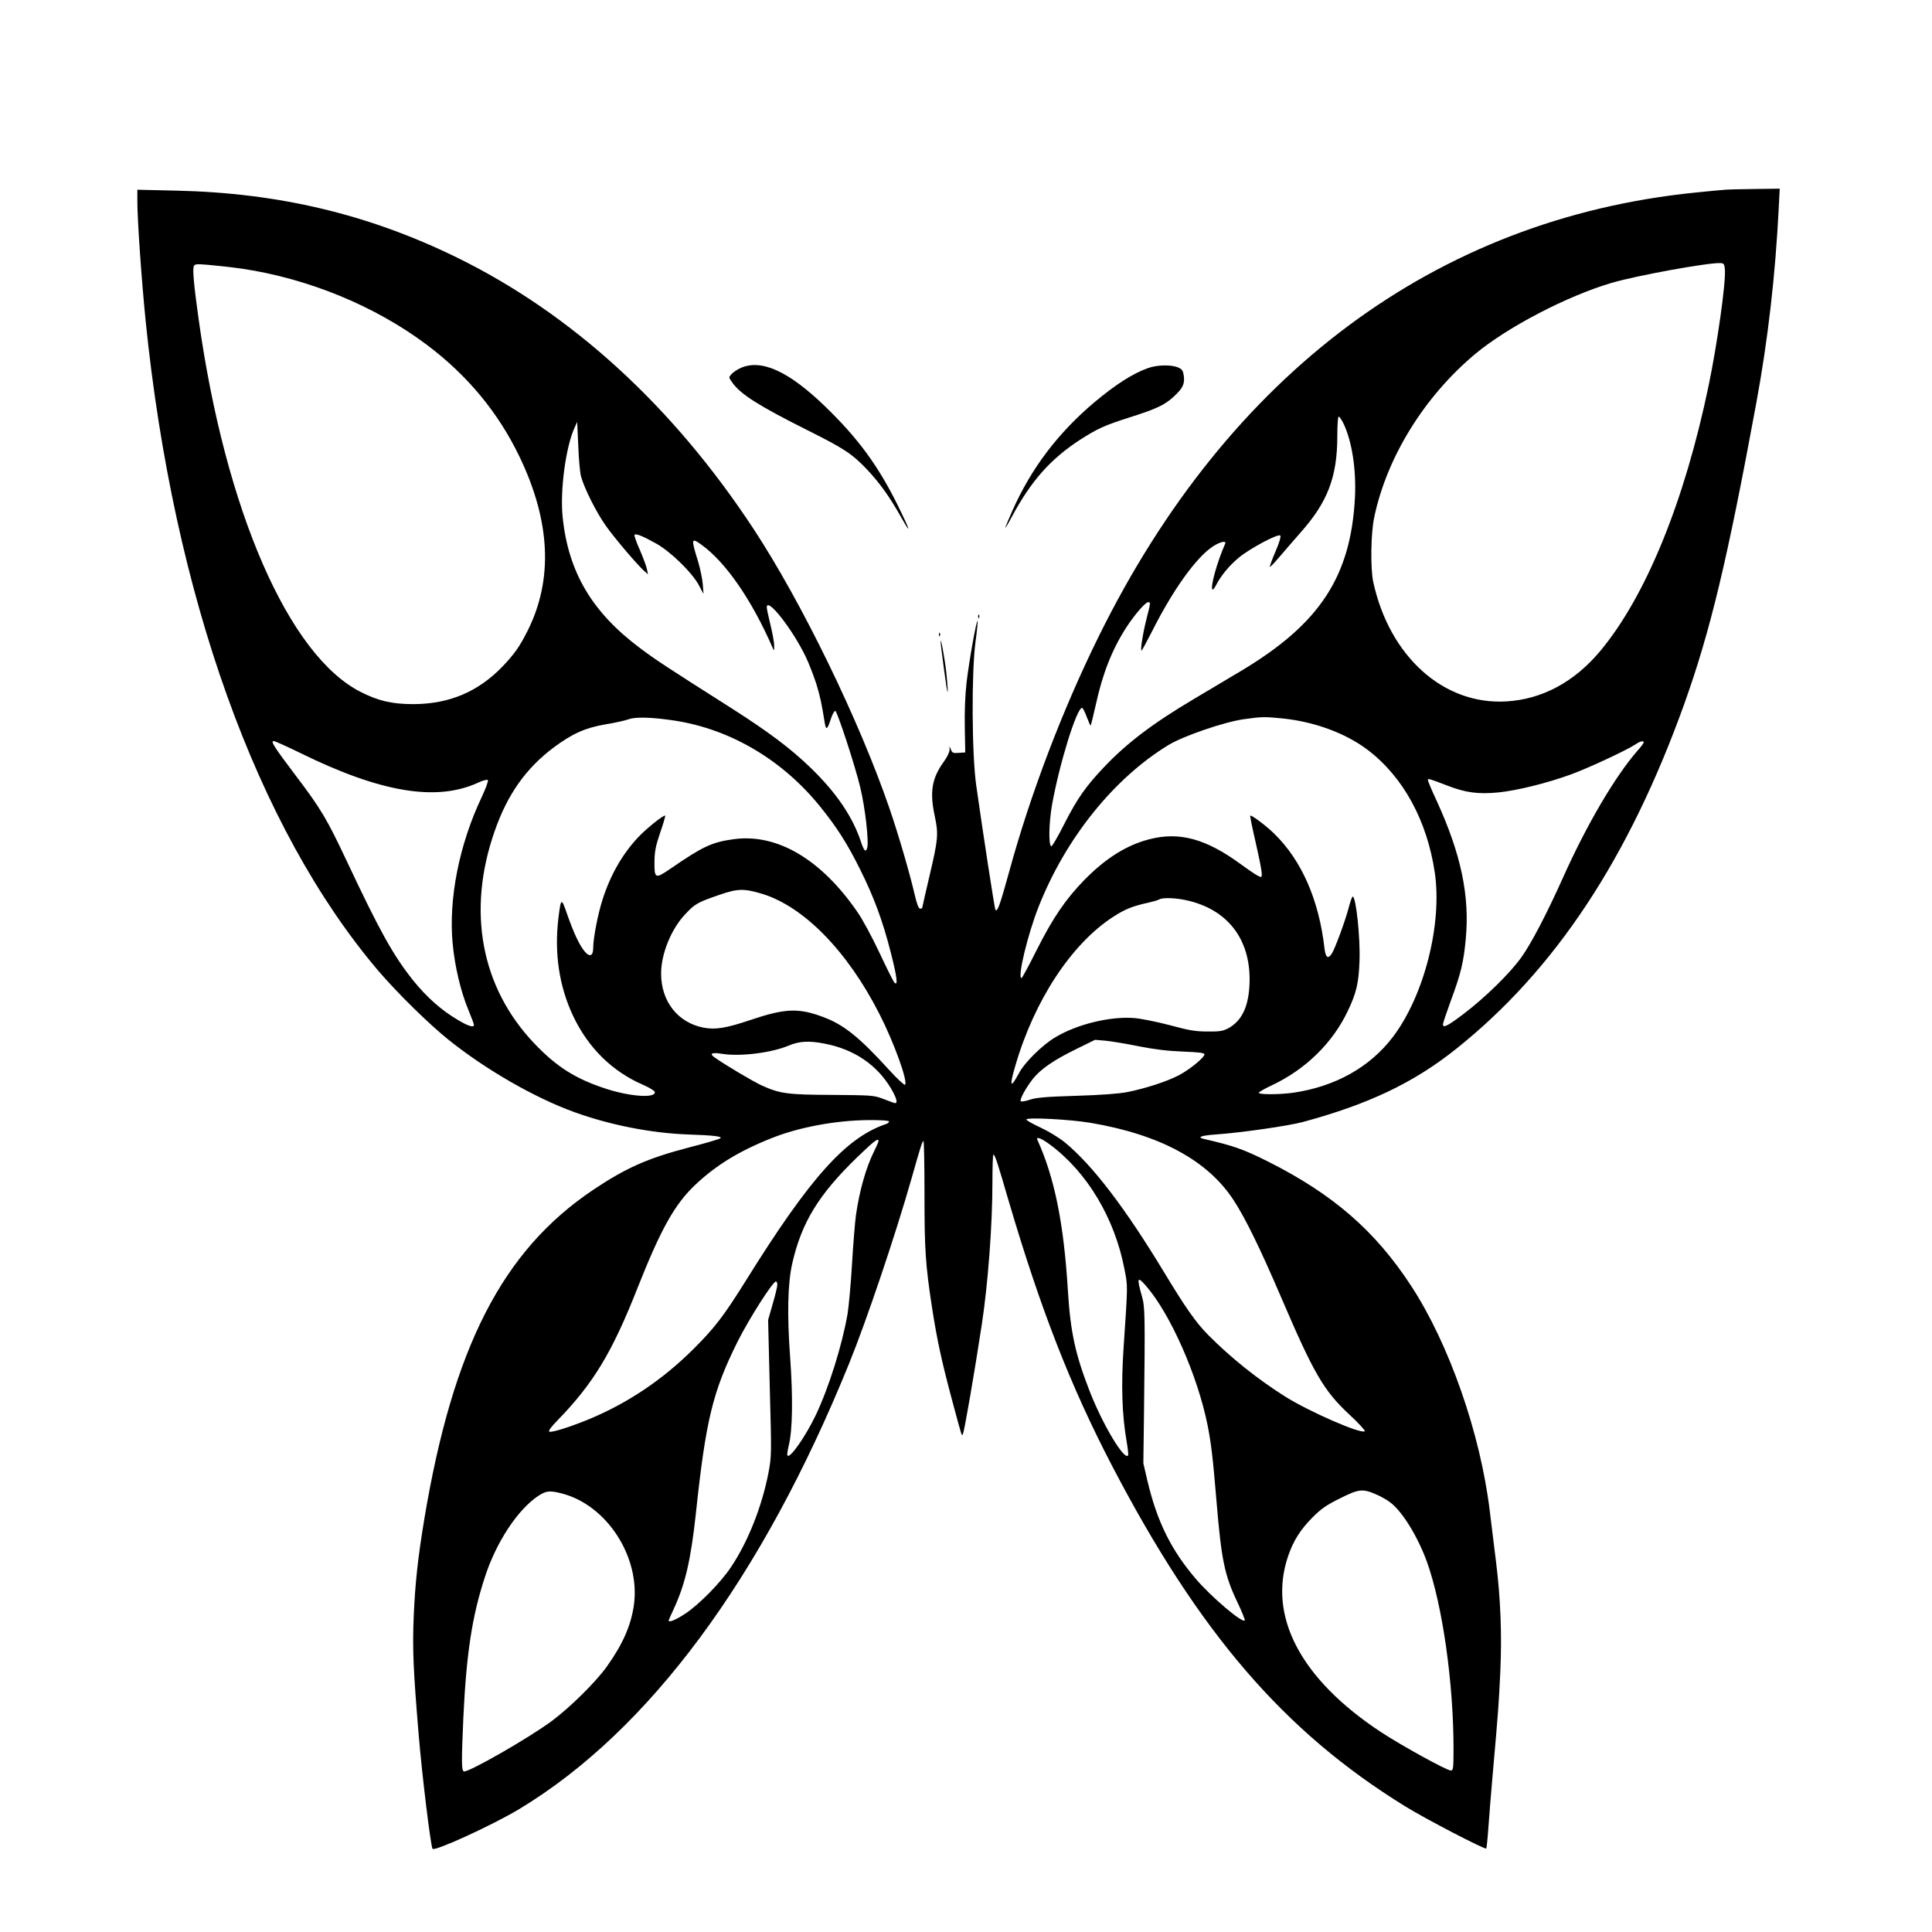
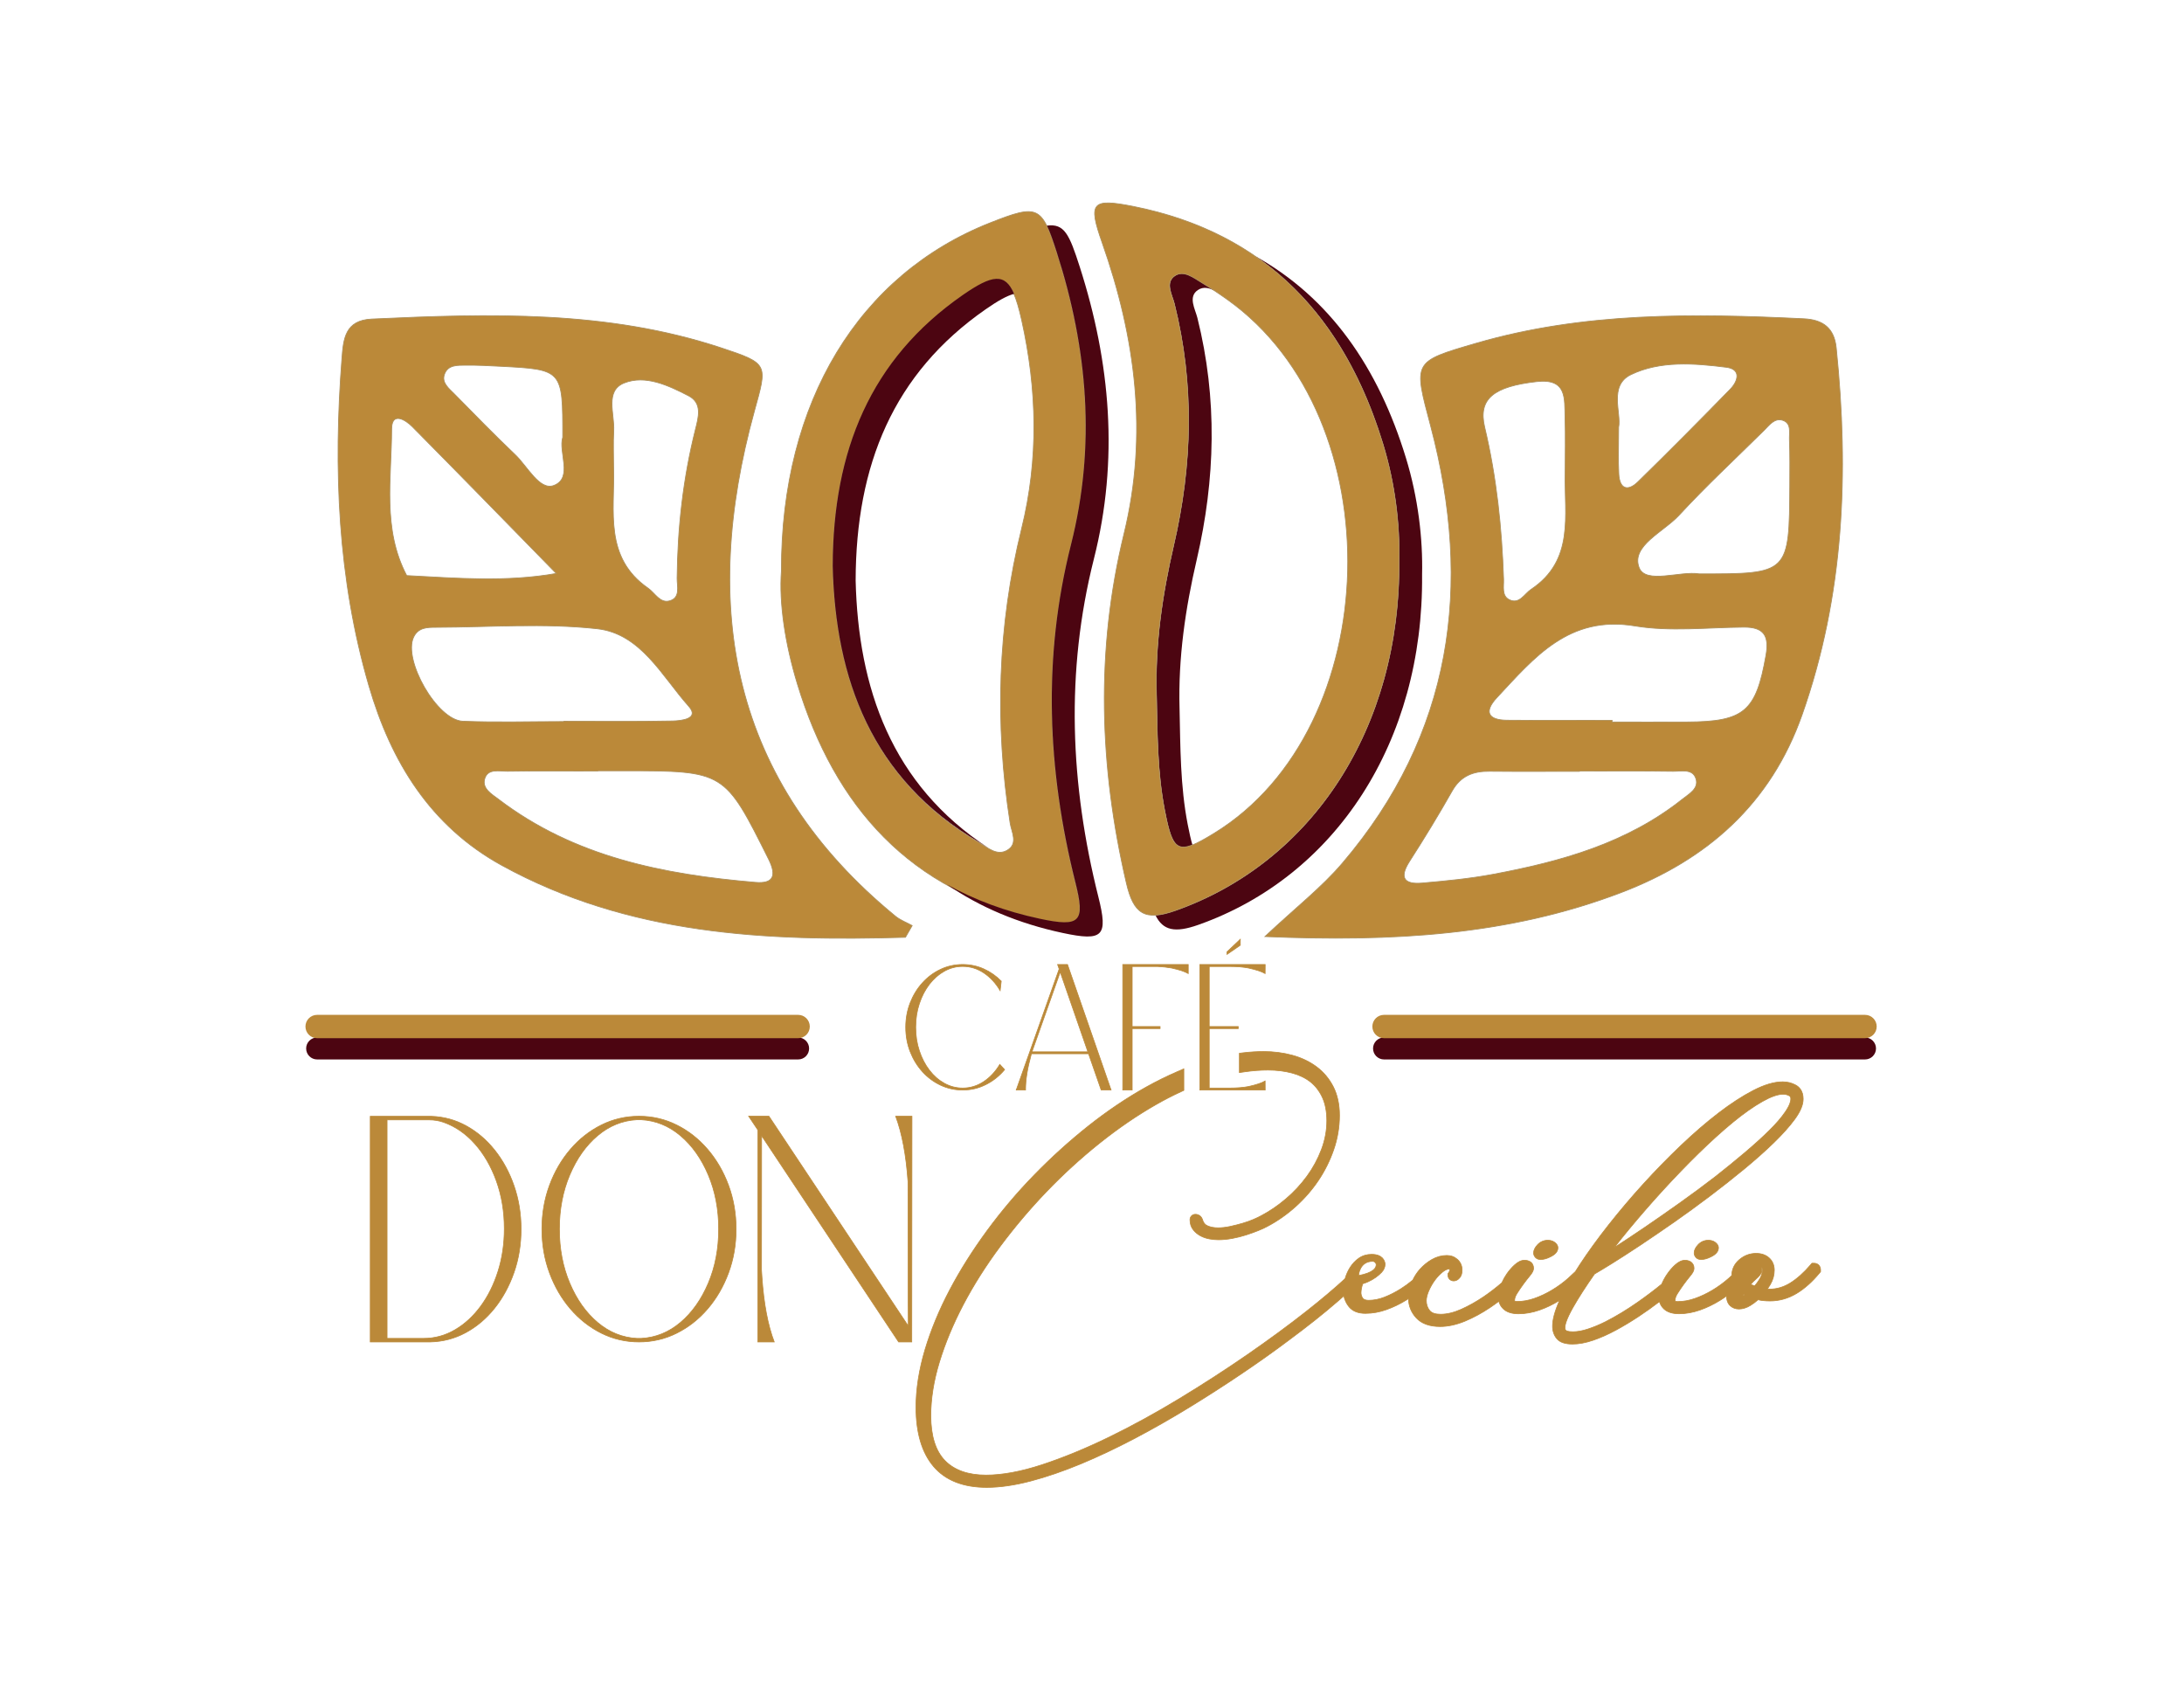
- <svg xmlns="http://www.w3.org/2000/svg" version="1.0" width="1280pt" height="1280pt" viewBox="0 0 1280 1280" preserveAspectRatio="xMidYMid meet">
-   <g transform="translate(0,1280) scale(0.1,-0.1)" fill="#000000" stroke="none">
-     <path d="M11430 11543 c-25 -2 -115 -10 -200 -19 -1715 -174 -3091 -1198 -3950 -2939 -241 -488 -454 -1047 -595 -1564 -60 -217 -76 -263 -90 -250 -5 5 -83 512 -127 824 -30 209 -32 751 -5 953 10 74 16 136 14 138 -8 8 -56 -263 -73 -406 -10 -87 -14 -193 -12 -300 l3 -165 -43 -3 c-36 -3 -44 0 -51 20 l-10 23 0 -25 c-1 -14 -17 -48 -37 -75 -81 -112 -96 -201 -60 -367 24 -114 21 -150 -34 -383 -27 -117 -50 -215 -50 -219 0 -3 -6 -6 -14 -6 -10 0 -21 29 -36 93 -34 146 -107 396 -167 571 -199 580 -580 1364 -900 1851 -535 814 -1204 1426 -1968 1800 -583 285 -1178 427 -1857 442 l-258 6 0 -79 c0 -122 28 -522 55 -791 185 -1820 738 -3362 1545 -4309 126 -146 326 -343 457 -449 248 -200 575 -388 838 -483 234 -85 508 -139 750 -148 177 -6 230 -13 218 -25 -6 -6 -102 -34 -215 -63 -267 -70 -410 -133 -628 -279 -601 -403 -929 -1043 -1119 -2182 -43 -261 -60 -419 -70 -642 -9 -222 -3 -355 33 -788 22 -265 80 -742 92 -754 17 -17 397 157 575 264 858 518 1607 1529 2184 2950 116 285 308 854 415 1230 60 212 71 245 78 245 4 0 7 -159 7 -352 0 -371 6 -464 51 -758 33 -211 62 -345 130 -600 72 -267 65 -246 74 -229 9 17 76 403 125 726 41 270 70 658 70 936 0 103 3 187 6 187 11 0 25 -43 103 -311 210 -712 408 -1221 683 -1749 578 -1109 1141 -1763 1942 -2257 137 -85 529 -288 538 -280 2 3 9 65 14 139 5 73 18 234 29 358 37 419 40 461 50 677 11 244 2 482 -29 730 -11 87 -29 237 -41 333 -62 513 -269 1106 -521 1491 -239 366 -519 608 -951 825 -160 80 -228 104 -421 148 -50 12 -19 23 80 30 168 12 474 56 573 82 434 117 734 259 1015 483 657 523 1146 1263 1514 2288 173 484 285 952 476 1988 78 422 127 847 150 1303 l6 122 -158 -2 c-87 -1 -178 -3 -203 -5z m-2 -532 c6 -86 -50 -487 -108 -766 -159 -766 -415 -1394 -717 -1757 -172 -206 -385 -321 -623 -335 -416 -25 -775 298 -882 792 -19 89 -16 322 6 425 83 400 332 803 671 1086 214 178 610 384 903 470 171 50 647 136 722 131 22 -2 25 -7 28 -46z m-9826 9 c441 -65 885 -248 1228 -506 267 -201 470 -446 610 -736 208 -430 226 -818 55 -1158 -51 -102 -87 -153 -164 -234 -162 -169 -354 -250 -591 -251 -143 0 -232 21 -349 80 -479 241 -898 1204 -1075 2470 -31 221 -41 328 -32 351 6 15 17 16 99 9 50 -4 149 -15 219 -25z m7298 -1024 c57 -118 86 -305 77 -490 -27 -526 -233 -840 -758 -1153 -74 -44 -210 -125 -304 -181 -277 -164 -450 -295 -603 -457 -120 -127 -175 -206 -260 -372 -42 -84 -81 -151 -87 -150 -19 7 -16 155 5 275 48 269 163 642 199 642 5 0 19 -27 31 -60 13 -34 24 -59 26 -57 2 2 17 64 34 138 44 204 108 366 200 509 55 85 128 170 146 170 18 0 18 1 -10 -110 -25 -98 -42 -210 -33 -210 3 0 34 58 70 128 140 278 294 492 406 564 47 29 87 38 78 16 -54 -123 -100 -289 -84 -304 3 -3 13 9 23 28 32 63 88 131 152 184 74 61 260 160 274 146 6 -6 -6 -47 -32 -107 -23 -53 -39 -99 -37 -101 2 -2 32 28 65 68 34 40 96 111 137 158 181 203 245 370 245 641 0 71 4 129 9 129 5 0 19 -20 31 -44z m-5051 -351 c20 -76 102 -241 166 -330 59 -83 202 -251 250 -295 l28 -25 -7 34 c-3 18 -25 76 -47 128 -23 51 -39 97 -35 100 10 10 57 -10 145 -59 95 -54 234 -189 280 -273 l32 -60 -5 65 c-3 36 -17 103 -31 150 -48 154 -46 161 25 109 159 -115 332 -366 468 -679 10 -24 11 -24 11 10 1 19 -10 81 -24 138 -14 57 -25 110 -25 118 0 73 172 -146 260 -331 21 -44 51 -123 68 -175 26 -85 35 -127 57 -264 8 -46 17 -39 40 32 9 28 22 52 29 52 12 0 131 -362 165 -505 33 -135 59 -364 46 -404 -9 -30 -21 -19 -41 42 -54 164 -162 324 -330 487 -136 132 -283 242 -539 405 -422 268 -489 312 -593 390 -319 238 -476 503 -514 866 -19 176 20 469 79 596 l17 38 7 -155 c3 -85 11 -177 18 -205z m626 -1620 c367 -58 709 -260 958 -568 111 -137 180 -245 266 -418 91 -183 148 -336 202 -547 42 -164 50 -228 25 -202 -8 8 -52 97 -99 197 -47 100 -112 222 -146 270 -241 351 -534 523 -821 483 -144 -20 -202 -47 -416 -194 -104 -71 -109 -69 -108 47 1 67 8 102 38 191 21 59 35 110 33 112 -8 8 -122 -83 -178 -142 -106 -113 -185 -251 -237 -414 -32 -100 -62 -257 -62 -322 0 -52 -24 -61 -56 -22 -35 42 -71 118 -114 240 -41 119 -43 119 -60 -16 -29 -236 5 -458 99 -655 100 -209 258 -364 461 -452 41 -18 76 -39 78 -47 9 -43 -158 -32 -318 19 -205 66 -332 146 -481 303 -352 370 -447 876 -262 1405 85 244 207 417 393 556 123 91 208 129 341 152 64 10 134 26 155 34 45 17 160 13 309 -10z m4024 15 c211 -22 417 -98 562 -208 236 -179 394 -469 445 -814 50 -341 -71 -815 -277 -1087 -153 -202 -384 -331 -664 -371 -89 -12 -225 -13 -225 0 0 5 38 27 85 49 224 105 403 280 504 492 57 119 73 185 78 332 6 153 -23 427 -45 427 -4 0 -16 -33 -26 -72 -22 -85 -91 -273 -112 -305 -25 -40 -42 -28 -49 35 -37 320 -150 579 -332 758 -55 54 -153 127 -160 120 -2 -2 14 -83 37 -181 38 -169 47 -225 34 -225 -12 0 -54 26 -137 87 -228 166 -403 214 -601 163 -151 -38 -292 -127 -433 -271 -123 -127 -206 -248 -311 -456 -53 -106 -100 -193 -104 -193 -29 0 40 288 114 475 180 454 499 850 861 1070 100 60 366 151 497 170 122 17 138 17 259 5z m-6507 -230 c529 -260 899 -322 1174 -196 32 15 61 23 66 18 5 -5 -14 -56 -41 -114 -149 -314 -220 -674 -192 -969 14 -151 53 -318 105 -442 20 -48 36 -92 36 -97 0 -20 -37 -9 -107 33 -109 64 -207 151 -297 263 -131 165 -220 324 -439 790 -130 276 -169 343 -335 562 -148 196 -171 232 -148 232 8 0 88 -36 178 -80z m8898 71 c0 -4 -17 -28 -39 -52 -149 -170 -338 -491 -496 -844 -105 -234 -209 -435 -276 -528 -75 -105 -238 -265 -383 -375 -107 -81 -136 -95 -136 -68 0 8 23 76 51 153 68 183 86 259 100 412 27 285 -31 562 -192 914 -33 70 -59 133 -59 139 0 12 6 10 127 -36 122 -48 208 -59 341 -46 125 13 324 62 482 120 115 42 368 160 425 198 32 22 55 27 55 13z m-5840 -1003 c276 -85 564 -379 775 -793 97 -189 192 -452 171 -472 -4 -4 -51 39 -104 97 -202 222 -303 302 -441 353 -160 60 -251 56 -474 -19 -166 -56 -235 -67 -313 -53 -172 32 -284 173 -284 359 0 129 65 291 157 390 66 71 82 81 228 131 124 43 164 43 285 7z m2834 -48 c265 -68 409 -271 394 -559 -8 -146 -53 -236 -141 -284 -35 -18 -57 -22 -137 -21 -78 0 -122 7 -250 42 -85 22 -191 44 -235 47 -157 13 -377 -40 -521 -126 -86 -50 -206 -168 -243 -239 -57 -106 -65 -90 -25 46 125 434 372 810 648 989 80 52 130 72 236 95 30 7 62 16 70 21 26 15 124 10 204 -11z m-339 -962 c107 -21 191 -31 293 -35 107 -4 142 -9 142 -18 0 -21 -99 -102 -170 -139 -78 -41 -223 -88 -340 -111 -55 -11 -174 -20 -340 -25 -203 -6 -266 -12 -307 -26 -29 -10 -56 -14 -60 -10 -10 9 33 88 79 147 51 65 141 127 289 199 l124 61 70 -6 c39 -4 138 -20 220 -37z m-2083 18 c197 -38 347 -140 441 -297 41 -70 48 -105 20 -96 -10 4 -45 16 -78 29 -56 21 -76 22 -330 24 -295 1 -348 8 -467 62 -56 25 -254 143 -316 188 -35 25 -14 33 53 22 117 -19 325 6 441 55 69 29 133 33 236 13z m1763 -525 c460 -78 777 -249 949 -514 77 -118 175 -318 316 -647 214 -499 279 -612 448 -770 62 -57 108 -108 104 -112 -22 -22 -373 131 -533 233 -180 114 -356 255 -504 404 -81 82 -151 181 -295 420 -258 426 -473 707 -657 858 -39 31 -108 73 -160 97 -51 24 -93 47 -93 53 0 16 288 1 425 -22z m-1335 9 c0 -6 -8 -13 -17 -16 -267 -89 -505 -354 -928 -1033 -149 -239 -209 -317 -349 -457 -208 -207 -437 -360 -697 -468 -125 -51 -246 -89 -260 -81 -7 5 12 31 54 74 238 245 362 449 532 881 153 386 244 550 380 679 138 131 293 226 511 312 177 71 423 116 632 118 91 1 142 -3 142 -9z m1066 -153 c246 -182 429 -487 494 -826 22 -115 23 -90 -6 -521 -17 -253 -10 -444 20 -619 8 -47 13 -89 10 -93 -24 -38 -168 203 -254 423 -96 246 -128 394 -145 669 -27 444 -88 747 -202 998 -11 25 26 11 83 -31z m-1136 23 c0 -6 -13 -36 -29 -68 -53 -106 -97 -260 -120 -422 -6 -41 -18 -186 -26 -322 -8 -136 -22 -286 -30 -335 -37 -210 -123 -484 -210 -668 -69 -144 -173 -292 -188 -268 -3 5 1 35 9 68 25 100 28 318 9 581 -21 283 -16 494 14 624 62 272 175 455 427 700 118 114 144 133 144 110z m1775 -962 c160 -186 339 -591 405 -918 24 -122 35 -209 60 -510 32 -384 53 -486 137 -663 31 -64 53 -120 50 -123 -18 -18 -223 157 -323 274 -164 191 -257 379 -321 647 l-28 120 4 310 c8 671 7 725 -13 795 -36 128 -32 138 29 68z m-2445 10 c0 -13 -14 -70 -31 -128 l-30 -105 11 -450 c12 -446 12 -452 -9 -564 -43 -221 -134 -453 -247 -622 -67 -102 -214 -251 -304 -310 -62 -41 -110 -61 -110 -45 0 2 15 36 34 77 76 164 113 325 146 629 66 622 112 810 276 1140 76 152 234 400 255 400 5 0 9 -10 9 -22z m3977 -1393 c29 -13 68 -36 88 -52 79 -62 179 -226 239 -391 103 -288 176 -800 176 -1238 0 -131 -2 -144 -18 -144 -27 0 -323 163 -462 254 -533 351 -753 769 -615 1169 34 99 80 172 160 253 58 58 90 81 183 127 128 64 150 66 249 22z m-5403 10 c298 -78 519 -421 476 -737 -19 -136 -73 -260 -180 -410 -74 -103 -241 -268 -364 -360 -154 -114 -556 -344 -583 -334 -16 7 -16 64 -3 361 20 418 57 665 142 925 75 232 217 448 355 540 53 34 75 36 157 15z" />
-     <path d="M4905 10361 c-22 -10 -49 -28 -59 -40 -19 -21 -19 -21 6 -56 54 -77 176 -154 497 -315 244 -122 294 -155 393 -258 88 -94 150 -180 229 -320 72 -128 59 -86 -25 84 -130 261 -261 440 -479 651 -243 235 -425 317 -562 254z" />
-     <path d="M7605 10361 c-101 -36 -213 -108 -353 -225 -241 -203 -419 -437 -544 -718 -26 -59 -48 -111 -48 -115 0 -4 20 28 43 72 128 239 257 384 452 511 117 75 163 96 330 149 176 56 231 81 292 138 59 54 73 83 66 136 -5 37 -11 45 -39 57 -46 19 -139 17 -199 -5z" />
-     <path d="M6481 8714 c0 -11 3 -14 6 -6 3 7 2 16 -1 19 -3 4 -6 -2 -5 -13z" />
-     <path d="M6221 8594 c0 -11 3 -14 6 -6 3 7 2 16 -1 19 -3 4 -6 -2 -5 -13z" />
-     <path d="M6232 8550 c-1 -8 10 -94 23 -190 24 -183 32 -194 15 -20 -10 93 -38 245 -38 210z" />
+ <svg xmlns="http://www.w3.org/2000/svg" version="1.1" id="Layer_1" x="0px" y="0px" viewBox="0 0 792 612" style="enable-background:new 0 0 792 612;" xml:space="preserve">
+   <style type="text/css">
+ 	.st0{fill:#4C0511;}
+ 	.st1{fill:#E8E0C2;stroke:#E8E0C2;stroke-miterlimit:10;}
+ 	.st2{fill:#BB8939;stroke:#BB8939;stroke-width:0.25;stroke-miterlimit:10;}
+ 	.st3{fill:#BB8939;stroke:#AC8F5A;stroke-width:0.283;stroke-miterlimit:10;}
+ 	.st4{fill:#BB8939;stroke:#BB8939;stroke-width:0.5;stroke-miterlimit:10;}
+ </style>
+   <g>
+     <path class="st0" d="M422.4,293.78c2.26,11.64,3.81,15.08,10.04,12.65c-0.59-1.97-1.14-4.44-1.73-7.49   c-2.71-13.93-2.66-27.99-2.96-42.04c-0.52-18.3,2.1-36.22,6.23-53.97c6.78-29.2,7.56-58.4,0.24-87.67   c-0.82-3.27-3.46-7.61,0.15-10.08c2.04-1.4,4.21-0.78,6.31,0.33c-1.53-1.01-3.07-1.99-4.64-2.94c-3.08-1.85-6.71-4.8-9.98-2.56   c-3.61,2.48-0.97,6.81-0.15,10.08c7.32,29.27,6.54,58.46-0.24,87.67c-4.12,17.75-6.75,35.68-6.23,53.97   C419.74,265.79,419.69,279.85,422.4,293.78z" />
+     <path class="st0" d="M509.87,166.12c-10.05-32.92-27.62-58.18-54.75-73.29c22.45,15.41,37.45,38.7,46.43,68.13   c4.39,14.36,6.15,29.28,5.84,42.23c0.58,60.68-31.46,109.45-81.17,126.99c-2.84,1-5.2,1.56-7.21,1.66   c2.74,5.59,7.07,6.49,15.52,3.51c49.71-17.54,81.76-66.31,81.17-126.99C516.02,195.4,514.26,180.48,509.87,166.12z" />
+   </g>
+   <path class="st1" d="M445.08,394.09" />
+   <g>
+     <path class="st2" d="M558.77,456.68c-0.59,0-1.33-0.08-1.89-0.66c-0.6-0.6-0.74-1.26-0.74-1.7c0-0.98,0.47-1.97,1.45-3.01   c0.98-1.04,2.26-1.6,3.69-1.6c0.99,0,1.82,0.25,2.47,0.73c0.31,0.23,1.21,0.92,1.21,2.03c0,1.83-1.93,2.83-2.57,3.16   C561.04,456.33,559.85,456.68,558.77,456.68z" />
+     <path class="st2" d="M558.77,454.98c0.79,0,1.74-0.29,2.85-0.86c1.1-0.57,1.65-1.12,1.65-1.65c0-0.18-0.18-0.4-0.53-0.66   c-0.35-0.26-0.84-0.4-1.45-0.4c-0.97,0-1.79,0.35-2.45,1.06c-0.66,0.71-0.99,1.32-0.99,1.85c0,0.18,0.09,0.35,0.26,0.53   C558.2,454.93,558.42,454.98,558.77,454.98z" />
+     <path class="st2" d="M616.98,456.68c-0.58,0-1.33-0.07-1.88-0.65c-0.61-0.6-0.74-1.27-0.74-1.71c0-0.98,0.47-1.97,1.45-3.01   c0.98-1.05,2.26-1.6,3.69-1.6c0.99,0,1.82,0.25,2.47,0.73c0.3,0.23,1.21,0.91,1.21,2.03c0,1.83-1.93,2.83-2.57,3.16   C619.25,456.33,618.06,456.68,616.98,456.68z" />
+     <path class="st2" d="M619.5,451.4c-0.97,0-1.79,0.35-2.45,1.06c-0.66,0.71-0.99,1.32-0.99,1.85c0,0.18,0.09,0.35,0.26,0.53   c0.09,0.09,0.31,0.13,0.66,0.13c0.79,0,1.74-0.29,2.84-0.86c1.1-0.57,1.65-1.12,1.65-1.65c0-0.18-0.18-0.4-0.53-0.66   C620.6,451.54,620.11,451.4,619.5,451.4z" />
+     <path class="st2" d="M441.83,449.53c-0.99,0-2.04-0.1-3.14-0.29c-1.19-0.21-2.29-0.58-3.28-1.1c-1.03-0.54-1.93-1.27-2.64-2.15   c-0.82-1.01-1.24-2.26-1.24-3.72c0-1.12,0.85-1.97,1.97-1.97c1.13,0,2.07,0.65,2.5,1.73l0.04,0.09l0.03,0.09   c0.31,1.11,0.86,1.82,1.72,2.22c1.09,0.51,2.41,0.77,3.92,0.77c1.37,0,2.83-0.17,4.34-0.49c1.58-0.34,3.12-0.73,4.58-1.16   c1.42-0.42,2.74-0.88,3.91-1.39c1.19-0.51,2.16-0.98,2.88-1.38c3.08-1.62,6.07-3.67,8.92-6.1c2.84-2.41,5.39-5.16,7.6-8.17   c2.19-2.99,3.96-6.26,5.27-9.72c1.29-3.41,1.94-6.9,1.94-10.38c0-3.35-0.55-6.22-1.63-8.54c-1.07-2.3-2.53-4.18-4.33-5.6   c-1.83-1.44-4.08-2.51-6.67-3.2c-2.67-0.71-5.59-1.07-8.69-1.07c-2.69,0-5.53,0.21-8.43,0.63l-1.95,0.28v-7.01l1.5-0.18   c2.48-0.29,4.94-0.44,7.29-0.44c3.57,0,7.03,0.44,10.3,1.32c3.33,0.89,6.3,2.3,8.84,4.18c2.58,1.91,4.64,4.36,6.13,7.28   c1.48,2.92,2.24,6.41,2.24,10.36c0,4.23-0.7,8.4-2.08,12.39c-1.36,3.96-3.23,7.72-5.55,11.18c-2.31,3.45-5.1,6.65-8.28,9.51   c-3.18,2.86-6.63,5.28-10.27,7.19c-0.82,0.46-1.92,0.96-3.33,1.53c-1.37,0.55-2.83,1.07-4.34,1.56c-1.57,0.51-3.25,0.93-4.98,1.25   C445.14,449.37,443.43,449.53,441.83,449.53z" />
+     <path class="st2" d="M657.86,458.04h-0.78l-0.51,0.6c-2.43,2.85-4.93,5.07-7.4,6.6c-2.36,1.46-4.87,2.19-7.44,2.19   c-0.27,0-0.54-0.01-0.8-0.02c0.38-0.56,0.74-1.13,1.08-1.72c0.94-1.62,1.42-3.36,1.42-5.15c0-1.79-0.65-3.33-1.89-4.44   c-1.2-1.08-2.79-1.63-4.71-1.63c-2.25,0-4.29,0.76-6.06,2.26c-1.81,1.54-2.74,3.49-2.78,5.79c-0.35,0.33-0.71,0.65-1.08,0.98   c-1.81,1.6-3.79,3.05-5.9,4.31c-2.1,1.26-4.26,2.28-6.43,3.03c-2.1,0.73-4.18,1.1-6.19,1.1c-0.68,0-0.9-0.14-0.91-0.14   c-0.01-0.02-0.04-0.11-0.04-0.28c0-0.73,0.29-1.56,0.86-2.47c0.71-1.13,1.49-2.28,2.31-3.41c0.82-1.11,1.57-2.08,2.25-2.89   c1.04-1.23,1.46-2.07,1.46-2.88c0-1.04-0.48-1.92-1.32-2.41c-0.57-0.32-1.23-0.49-1.96-0.49c-1.15,0-2.33,0.55-3.59,1.7   c-1.02,0.92-1.97,2.02-2.83,3.27c-0.8,1.15-1.48,2.4-2.01,3.66c-2.65,2.18-5.57,4.38-8.68,6.56c-3.88,2.72-7.82,5.1-11.69,7.08   c-2.21,1.11-4.38,2.01-6.45,2.68c-1.98,0.65-3.78,0.97-5.36,0.97c-1.96,0-2.47-0.4-2.52-0.44c-0.2-0.17-0.4-0.43-0.4-1.03   c0-1,0.5-3.08,2.89-7.3c2-3.53,4.63-7.63,7.83-12.18c1.45-0.83,3.53-2.09,6.21-3.75c2.9-1.8,6.2-3.93,10.1-6.51   c3.79-2.52,7.92-5.33,12.27-8.36c4.35-3.03,8.75-6.23,13.08-9.5c4.31-3.25,8.53-6.58,12.56-9.9c4.03-3.33,7.65-6.54,10.75-9.55   c3.14-3.05,5.7-5.9,7.59-8.48c2.09-2.84,3.11-5.27,3.11-7.43c0-2.91-1.45-4.32-2.66-4.99c-1.44-0.8-3.03-1.21-4.73-1.21   c-3.13,0-6.65,1.04-10.77,3.17c-3.9,2.02-8.13,4.77-12.56,8.17c-4.4,3.38-8.98,7.33-13.63,11.76c-4.65,4.43-9.24,9.13-13.65,13.98   c-4.42,4.86-8.65,9.86-12.58,14.84c-3.94,5-7.44,9.82-10.4,14.34c-0.57,0.86-1.1,1.71-1.62,2.54c-0.82,0.81-1.69,1.62-2.58,2.41   c-1.81,1.6-3.79,3.05-5.9,4.31c-2.1,1.26-4.26,2.28-6.43,3.03c-2.1,0.73-4.19,1.1-6.19,1.1c-0.68,0-0.9-0.14-0.91-0.14   c-0.01-0.02-0.04-0.11-0.04-0.28c0-0.73,0.29-1.56,0.86-2.47c0.72-1.15,1.5-2.29,2.32-3.41c0.81-1.11,1.57-2.08,2.24-2.88   c1.04-1.23,1.46-2.07,1.46-2.88c0-1.04-0.48-1.92-1.33-2.41c-0.57-0.32-1.23-0.48-1.96-0.48c-1.15,0-2.33,0.55-3.59,1.7   c-1.02,0.92-1.97,2.02-2.84,3.27c-0.66,0.96-1.25,2-1.78,3.19c-2.21,1.9-4.38,3.57-6.64,5.1c-2.65,1.79-5.39,3.32-8.14,4.55   c-2.63,1.17-5.14,1.77-7.44,1.77c-1.92,0-3.25-0.45-3.96-1.35c-0.82-1.02-1.21-2.19-1.21-3.57c0-1,0.29-2.17,0.85-3.5   c0.61-1.42,1.37-2.76,2.26-3.96c0.87-1.19,1.85-2.21,2.91-3.04c0.83-0.65,1.62-0.99,2.41-1.02c0.05,0.13,0.07,0.26,0.07,0.41   c0,0.25-0.12,0.54-0.34,0.86l-0.32,0.44v0.54c0,1.2,0.9,2.1,2.1,2.1c0.78,0,1.5-0.37,2.14-1.11c0.6-0.68,0.89-1.61,0.89-2.84   c0-1.54-0.59-2.87-1.7-3.86c-1.07-0.94-2.36-1.42-3.84-1.42c-1.88,0-3.7,0.5-5.42,1.48c-1.6,0.92-3.06,2.11-4.32,3.51   c-1.04,1.16-1.92,2.5-2.62,3.97c-1.5,1.23-2.91,2.26-4.3,3.13c-1.93,1.22-3.93,2.24-5.94,3.03c-1.9,0.75-3.83,1.14-5.72,1.14   c-0.99,0-1.67-0.21-2.04-0.62c-0.44-0.5-0.69-1.14-0.76-1.97c0.01-1.1,0.22-2.24,0.63-3.41c0.63-0.19,1.28-0.43,1.94-0.73   c0.98-0.44,1.9-0.96,2.73-1.55c0.85-0.6,1.58-1.23,2.19-1.89c0.83-0.89,1.24-1.88,1.24-2.94v-0.12l-0.02-0.12   c-0.14-1-0.9-3.31-4.86-3.31c-1.76,0-3.34,0.48-4.69,1.44c-1.24,0.88-2.29,2-3.13,3.33c-0.78,1.23-1.38,2.6-1.81,4.06   c-3.77,3.48-8.49,7.47-14.05,11.85c-6.36,5.01-13.54,10.28-21.35,15.68c-7.77,5.37-16.07,10.74-24.66,15.95   c-8.57,5.2-17.18,9.92-25.59,14.01c-8.4,4.09-16.56,7.44-24.26,9.97c-7.6,2.49-14.43,3.75-20.31,3.75   c-6.46,0-11.46-1.76-14.86-5.24c-3.41-3.49-5.14-8.99-5.14-16.34c0-6.07,1.04-12.58,3.1-19.35c2.08-6.83,5-13.86,8.68-20.87   c3.69-7.04,8.16-14.1,13.29-21.01c5.15-6.93,10.8-13.62,16.8-19.88c6-6.26,12.47-12.18,19.22-17.58   c6.72-5.38,13.64-10.12,20.55-14.07c2.96-1.7,6.03-3.28,9.12-4.7l0.99-0.46v-7.8l-2.38,1.03c-3.74,1.62-7.5,3.47-11.19,5.53   c-7.11,3.96-14.2,8.73-21.07,14.18c-6.85,5.44-13.45,11.41-19.61,17.74c-6.15,6.32-11.9,13.1-17.08,20.16   c-5.18,7.05-9.75,14.28-13.56,21.51c-3.83,7.26-6.85,14.57-8.99,21.74c-2.15,7.22-3.25,14.22-3.25,20.79   c0,9.28,2.14,16.5,6.36,21.47c4.29,5.05,10.78,7.61,19.29,7.61c4.8,0,10.17-0.78,15.98-2.31c5.73-1.51,11.83-3.6,18.14-6.22   c6.29-2.61,12.83-5.71,19.46-9.19c6.63-3.49,13.27-7.27,19.74-11.23c6.47-3.96,12.9-8.09,19.11-12.28   c6.19-4.17,12.07-8.35,17.46-12.41c6.46-4.78,12.21-9.35,17.1-13.58c0.86-0.75,1.7-1.48,2.51-2.2c0.33,1.49,0.96,2.8,1.86,3.91   c1.31,1.6,3.31,2.41,5.95,2.41c2.57,0,5.15-0.46,7.65-1.36c2.44-0.87,4.81-2.01,7.06-3.39c0.31-0.19,0.61-0.38,0.92-0.58   c0.07,2.67,1.02,5.01,2.83,6.97c1.92,2.08,4.83,3.13,8.66,3.13c2.86,0,5.91-0.67,9.06-1.98c3.05-1.27,6.06-2.91,8.96-4.85   c1.11-0.75,2.2-1.53,3.27-2.33c0.29,1.13,0.87,2.08,1.71,2.84c1.24,1.13,3.07,1.7,5.44,1.7c2.48,0,5.03-0.46,7.58-1.35   c2.48-0.87,4.91-2.04,7.21-3.47c0.03-0.02,0.07-0.04,0.1-0.06c-1.73,3.84-2.57,6.92-2.57,9.4c0,1.71,0.51,3.21,1.5,4.44   c1.1,1.36,2.98,2.02,5.75,2.02c2.3,0,4.84-0.48,7.57-1.42c2.62-0.9,5.36-2.12,8.13-3.62c2.72-1.47,5.5-3.14,8.27-4.97   c2.67-1.77,5.21-3.58,7.55-5.39c0.3,1.07,0.87,1.98,1.68,2.71c1.24,1.13,3.07,1.7,5.44,1.7c2.48,0,5.03-0.46,7.57-1.35   c2.48-0.87,4.91-2.04,7.21-3.47c0.83-0.51,1.64-1.05,2.43-1.61c0.01,1.53,0.46,2.72,1.35,3.54c0.84,0.77,1.92,1.17,3.13,1.17   c1.38,0,2.79-0.44,4.2-1.31c0.97-0.59,1.89-1.28,2.75-2.06c0.58,0.15,1.16,0.25,1.73,0.31c0.84,0.09,1.71,0.14,2.57,0.14   c3.39,0,6.62-0.91,9.6-2.69c2.89-1.72,5.71-4.23,8.38-7.45l0.39-0.47v-0.61C660.22,459.06,659.25,458.04,657.86,458.04z    M590.71,445.74c3.98-4.81,8.15-9.6,12.38-14.22c4.23-4.62,8.57-9.12,12.9-13.36c4.31-4.22,8.48-7.99,12.39-11.21   c3.87-3.18,7.49-5.73,10.74-7.57c3.08-1.74,5.6-2.62,7.5-2.62c0.85,0,1.59,0.19,2.26,0.57c0.26,0.15,0.53,0.37,0.53,1.17   c0,0.79-0.34,2.22-1.95,4.6c-1.43,2.11-3.43,4.43-5.94,6.89c-2.54,2.5-5.54,5.21-8.9,8.05c-3.39,2.86-6.96,5.77-10.59,8.62   c-4.21,3.25-8.56,6.46-12.91,9.55c-4.43,3.15-8.68,6.1-12.61,8.78c-3.98,2.71-7.66,5.15-10.94,7.25c-0.05,0.03-0.1,0.06-0.15,0.1   C587.1,450.16,588.87,447.97,590.71,445.74z M499.05,458.6c0.01,1.16-1,2.88-6.39,3.91c0,0,0.3-5.16,5.11-5.16   C498.47,457.35,499.05,457.91,499.05,458.6z M632.09,469.84c0.01-0.03,0.18-0.35,0.25-0.49c0.09,0.05,0.18,0.11,0.28,0.16   C632.52,469.57,632.17,469.79,632.09,469.84z M638.09,463.81c-0.56,0.92-1.16,1.75-1.79,2.46c-0.36-0.12-0.74-0.27-1.13-0.43   c-0.1-0.04-0.2-0.09-0.29-0.13c0.58-0.7,1.18-1.31,1.79-1.82c1.56-1.31,2.26-2.39,2.26-3.49c0-0.36-0.07-0.7-0.19-1.01   c0.3,0.24,0.36,0.83,0.36,1.28C639.09,461.66,638.75,462.72,638.09,463.81z" />
+   </g>
+   <path class="st3" d="M324.76,332.24c-59.86-49.05-70.84-111.91-51.21-183.11c4.7-17.05,5.31-17.25-11.88-22.95  c-41.42-13.75-84.11-12.48-126.86-10.5c-9.69,0.45-10.27,7.22-10.81,14.21c-3.13,40.13-1.53,79.95,9.79,118.82  c7.99,27.43,22.25,50.8,48.18,65.06c45.93,25.24,95.85,27.6,146.38,26.09c0.81-1.42,1.62-2.84,2.44-4.25  C328.77,334.49,326.51,333.67,324.76,332.24z M226.34,138.87c7.7-3.08,16.1,0.9,23.36,4.65c5.09,2.63,3.59,7.79,2.49,12.19  c-4.46,17.72-6.47,35.71-6.65,53.95c-0.03,2.91,1.33,7.09-2.74,8.21c-3.47,0.95-5.26-2.85-7.78-4.6  c-16.05-11.15-12.07-27.9-12.5-43.48c0-4.54-0.21-9.1,0.05-13.62C222.9,150.1,219.28,141.7,226.34,138.87z M161.12,135.89  c1.21-3.77,4.94-3.43,8.05-3.47c4.07-0.04,8.15,0.18,12.22,0.39c22.7,1.17,22.7,1.18,22.68,25.76c-1.66,5.24,3.83,14.72-3.19,17.44  c-5.2,2.01-9.58-6.9-14.08-11.17c-7.56-7.17-14.81-14.66-22.12-22.08C162.81,140.85,160.17,138.86,161.12,135.89z M142.03,155.61  c0.01-6.47,4.98-3.44,7.49-0.9c17.49,17.66,34.83,35.46,52.21,53.22c-18.04,3.22-36.14,1.72-54.24,0.77  C138.56,191.77,142,173.43,142.03,155.61z M150,231c1.72-3.58,5.05-3.53,8.16-3.54c19.48-0.06,39.13-1.6,58.37,0.52  c15.87,1.75,23.52,17.23,33.22,28.1c4.11,4.6-2.74,5.28-5.85,5.34c-13.13,0.26-26.27,0.11-39.4,0.11c0,0.03,0,0.07,0,0.1  c-12.23,0-24.47,0.37-36.68-0.12C158.47,261.13,146.05,239.22,150,231z M273.96,319.94c-33.37-2.84-65.68-9.18-93.19-30.14  c-2.42-1.84-6.02-3.85-5-7.39c1.12-3.91,5.32-2.71,8.29-2.76c10.89-0.18,21.79-0.07,32.69-0.07c0-0.03,0-0.07,0-0.1  c3.18,0,6.36,0,9.53,0c36.58,0.03,36.47,0.08,52.46,32.08C281.76,317.62,280.41,320.49,273.96,319.94z" />
+   <path class="st3" d="M501.47,160.95c-13.93-45.6-42.25-76.5-90.47-86.1c-15.1-3-16.45-1.43-11.34,13.06  c12.18,34.54,16.77,69.54,7.96,105.61c-10.33,42.29-8.98,84.42,0.85,126.68c2.6,11.16,6.62,13.87,17.67,9.97  c49.71-17.54,81.76-66.31,81.17-126.99C507.62,190.23,505.86,175.31,501.47,160.95z M440.26,302.17  c-13.19,8.07-14.94,7.08-17.95-8.4c-2.71-13.93-2.66-27.99-2.96-42.04c-0.52-18.3,2.1-36.22,6.23-53.97  c6.78-29.2,7.56-58.4,0.24-87.66c-0.82-3.27-3.46-7.61,0.15-10.08c3.27-2.25,6.9,0.7,9.98,2.56c3.11,1.87,6.14,3.89,9.09,6  C505.45,151.53,502.66,263.97,440.26,302.17z" />
+   <path class="st3" d="M388.38,197.67c9.08-35.9,6.04-71.08-5.15-105.95c-5.49-17.09-6.77-17.76-24.03-10.97  c-47.52,18.69-76,64.82-75.83,126.23c-0.89,11.78,1.4,26.62,5.78,40.99c13.57,44.55,40.91,75.32,87.98,85.36  c14.63,3.12,16.42,1.13,12.86-13.06C379.77,279.51,378.02,238.64,388.38,197.67z M370.49,191.64c-8.74,35.31-9.76,70.89-4.19,106.76  c0.51,3.31,3.09,7.51-1.08,9.92c-3.66,2.12-7.02-0.93-10.02-2.68c-39.23-22.9-52.24-59.47-53.22-100.11  c0.09-41.92,13.67-75.05,47.09-98.31c14.03-9.76,17.67-7.94,21.43,8.86C376.13,141.29,376.71,166.47,370.49,191.64z" />
+   <path class="st3" d="M665.89,126.11c-0.74-7.21-4.87-10.2-11.74-10.53c-40-1.94-79.88-2.46-118.89,8.9  c-23.15,6.74-22.65,6.57-16.43,30.06c15.34,57.96,7.86,111.66-32.03,158.43c-7.54,8.84-16.91,16.13-28.09,26.62  c46.32,1.97,88.52-0.45,129.14-15.94c31.32-11.94,54.31-32.24,65.68-64.54C668.79,215.78,670.54,171.26,665.89,126.11z   M591.43,135.84c10.6-5.12,22.96-4.13,34.59-2.67c5.48,0.69,4.34,4.98,1.4,7.99c-11.03,11.29-22.14,22.52-33.44,33.55  c-3.68,3.59-6.65,2.63-6.94-2.8c-0.27-4.95-0.06-9.92-0.06-16.97C588.02,149.78,583.28,139.78,591.43,135.84z M557.22,138.37  c11.15-1.27,10.11,6.24,10.32,12.98c0.21,6.79,0.05,13.6,0.04,20.4c-0.31,15.09,3.47,31.38-12.32,41.93  c-2.5,1.67-4.26,5.57-7.94,3.76c-2.8-1.38-1.97-4.76-2.06-7.37c-0.63-18.61-2.54-37.01-6.87-55.2  C535.92,144.48,541.87,140.12,557.22,138.37z M610.08,289.79c-20.15,16.02-44.09,22.65-68.75,27.25c-8.44,1.58-17.04,2.4-25.61,3.15  c-6.39,0.56-8.46-1.8-4.57-7.87c5.38-8.37,10.56-16.88,15.46-25.53c3.1-5.47,7.65-7.19,13.53-7.13c10.87,0.11,21.75,0.03,32.62,0.03  c0-0.03,0-0.06,0-0.09c11.33,0,22.65-0.1,33.98,0.07c2.97,0.04,7.14-1.09,8.29,2.76C616.1,285.97,612.48,287.88,610.08,289.79z   M640.4,237.64c-3.59,20.29-7.78,24.06-28.58,24.15c-9.07,0.04-18.15,0.01-27.22,0.01c0-0.21,0-0.41,0-0.62  c-12.7,0-25.41,0.07-38.11-0.03c-6.85-0.06-8.46-3.06-3.68-8.18c13.56-14.52,26.11-30,50.07-26.01c12.81,2.13,26.26,0.54,39.41,0.44  C639.65,227.33,641.66,230.52,640.4,237.64z M649.04,175.77c-0.18,32.36-0.19,32.36-32.86,32.31c-6.83-1.13-19.37,3.83-21.75-2.2  c-3.13-7.91,8.86-13,14.45-19.06c9.83-10.66,20.5-20.55,30.82-30.76c1.9-1.88,3.78-4.59,6.74-3.67c3.31,1.04,2.37,4.51,2.47,7.04  C649.12,164.87,649.07,170.32,649.04,175.77z" />
+   <path class="st0" d="M289.44,384.15H115c-2.2,0-3.98-1.78-3.98-3.98l0,0c0-2.2,1.78-3.98,3.98-3.98h174.43  c2.2,0,3.98,1.78,3.98,3.98l0,0C293.42,382.37,291.64,384.15,289.44,384.15z" />
+   <path class="st0" d="M676.33,384.15H501.9c-2.2,0-3.98-1.78-3.98-3.98l0,0c0-2.2,1.78-3.98,3.98-3.98h174.43  c2.2,0,3.98,1.78,3.98,3.98l0,0C680.31,382.37,678.53,384.15,676.33,384.15z" />
+   <g>
+     <g>
+       <path class="st2" d="M156.06,486.58h-21.79v-81.81h22.17c4.52,0.15,8.74,1.31,12.66,3.47c3.92,2.16,7.36,5.1,10.33,8.83    c2.97,3.73,5.3,8.03,6.99,12.92c1.69,4.89,2.54,10.11,2.54,15.67c0,5.61-0.86,10.87-2.58,15.78c-1.72,4.91-4.07,9.23-7.07,12.96    c-2.99,3.73-6.47,6.66-10.44,8.81C164.9,485.35,160.63,486.47,156.06,486.58z M153.63,485.29c4.04,0,7.83-1.04,11.37-3.11    c3.54-2.07,6.64-4.93,9.32-8.56c2.68-3.64,4.77-7.86,6.29-12.67c1.52-4.81,2.27-9.96,2.27-15.44c0-6.21-0.96-11.98-2.88-17.3    c-1.92-5.32-4.54-9.83-7.86-13.53c-3.32-3.7-7.12-6.3-11.39-7.79c-1.64-0.56-3.34-0.83-5.08-0.83h-15.31v79.24H153.63z" />
+       <path class="st2" d="M231.73,486.58c-4.85,0-9.4-1.06-13.66-3.18c-4.26-2.12-8-5.06-11.22-8.81c-3.22-3.75-5.75-8.1-7.58-13.05    c-1.83-4.95-2.75-10.24-2.75-15.88c0-5.63,0.92-10.93,2.75-15.88c1.83-4.95,4.36-9.3,7.58-13.05c3.22-3.75,6.96-6.69,11.22-8.81    c4.26-2.12,8.81-3.18,13.66-3.18c4.85,0,9.4,1.06,13.66,3.18c4.26,2.12,8,5.06,11.22,8.81c3.22,3.75,5.75,8.1,7.58,13.05    c1.83,4.95,2.75,10.24,2.75,15.88c0,5.63-0.92,10.93-2.75,15.88c-1.83,4.95-4.36,9.3-7.58,13.05c-3.22,3.75-6.96,6.69-11.22,8.81    C241.14,485.52,236.58,486.58,231.73,486.58z M232.53,485.29c5.25-0.28,9.99-2.2,14.21-5.76c4.22-3.56,7.58-8.31,10.1-14.23    c2.51-5.92,3.77-12.47,3.77-19.65c0-7.17-1.26-13.72-3.77-19.65c-2.51-5.92-5.88-10.67-10.1-14.23    c-4.22-3.56-8.96-5.48-14.21-5.76h-1.59c-5.25,0.28-9.99,2.2-14.21,5.76c-4.22,3.56-7.58,8.3-10.1,14.23    c-2.51,5.92-3.77,12.47-3.77,19.65c0,7.18,1.26,13.72,3.77,19.65c2.51,5.92,5.88,10.67,10.1,14.23c4.22,3.56,8.96,5.48,14.21,5.76    H232.53z" />
+       <path class="st2" d="M330.64,486.58h-4.77l-49.68-74.76l-0.04,48.69c0.03,0.78,0.08,1.58,0.15,2.39    c0.66,9.73,2.15,17.62,4.47,23.68h-5.95l0.04-76.81l-3.37-5.04h7.35l50.55,76.09l-0.04-7.88c-0.03-28.57-0.05-43.41-0.08-44.52    c-0.68-9.65-2.17-17.54-4.47-23.68h5.91L330.64,486.58z" />
+     </g>
+   </g>
+   <g>
+     <g>
+       <path class="st2" d="M349.1,395.24c-2.85,0-5.53-0.59-8.03-1.77c-2.5-1.18-4.69-2.81-6.57-4.89c-1.88-2.08-3.36-4.49-4.44-7.25    c-1.07-2.75-1.61-5.7-1.61-8.85s0.54-6.1,1.61-8.85c1.08-2.75,2.55-5.17,4.44-7.25c1.88-2.08,4.07-3.71,6.57-4.89    c2.5-1.18,5.18-1.77,8.03-1.77c2.7,0,5.24,0.53,7.63,1.6s4.51,2.55,6.36,4.44l-0.4,3.43c-1.59-2.7-3.56-4.83-5.91-6.41    c-2.35-1.57-4.91-2.36-7.68-2.36c-2.36,0-4.57,0.57-6.63,1.72c-2.06,1.14-3.86,2.72-5.42,4.74c-1.55,2.02-2.77,4.35-3.65,7.02    c-0.89,2.66-1.33,5.52-1.33,8.56s0.44,5.91,1.33,8.57c0.88,2.67,2.1,5.01,3.65,7.03c1.55,2.02,3.36,3.6,5.42,4.74    c2.06,1.14,4.27,1.72,6.63,1.72c2.74,0,5.27-0.77,7.6-2.31c2.33-1.54,4.28-3.63,5.87-6.27l1.75,1.9c-1.91,2.29-4.17,4.09-6.78,5.4    C354.91,394.58,352.1,395.24,349.1,395.24z" />
+       <path class="st2" d="M371.91,395.24h-3.39l15.57-43.89l-0.57-1.62h3.6l15.8,45.49h-3.6l-4.57-13.13h-20.73l-0.06,0.25    c-1.38,4.97-2.06,9.21-2.06,12.73L371.91,395.24z M394.5,381.38l-10.03-28.93c-6.71,18.89-10.13,28.53-10.24,28.93H394.5z" />
+       <path class="st2" d="M410.56,395.24h-3.41v-45.51h23.75v3.27c-1.18-0.7-3.19-1.37-6.03-2c-1.53-0.28-3.21-0.46-5.03-0.55h-9.27    v21.76h10.13v0.74h-10.13V395.24z" />
+       <path class="st2" d="M458.8,395.24h-23.7v-45.51h23.7l-0.02,3.27c-1.18-0.7-3.19-1.37-6.03-2c-1.92-0.37-4.1-0.55-6.53-0.55h-7.71    v21.76h10.53v0.74h-10.53v21.57h7.37c2.65,0,4.94-0.18,6.87-0.55c2.84-0.63,4.85-1.3,6.03-2L458.8,395.24z M444.96,346.06v-0.93    l4.82-4.57v2.17L444.96,346.06z" />
+     </g>
+   </g>
+   <path class="st4" d="M676.33,376.19H501.9c-2.2,0-3.98-1.78-3.98-3.98l0,0c0-2.2,1.78-3.98,3.98-3.98h174.43  c2.2,0,3.98,1.78,3.98,3.98l0,0C680.31,374.41,678.53,376.19,676.33,376.19z" />
+   <path class="st4" d="M289.44,376.19H115c-2.2,0-3.98-1.78-3.98-3.98l0,0c0-2.2,1.78-3.98,3.98-3.98h174.43  c2.2,0,3.98,1.78,3.98,3.98l0,0C293.42,374.41,291.64,376.19,289.44,376.19z" />
+   <g>
+     <path class="st0" d="M358.48,307.48c-35.31-23.02-47.25-58.14-48.19-96.98c0.09-41.92,13.67-75.05,47.09-98.31   c4.35-3.03,7.7-4.94,10.37-5.64c-3.28-7.67-7.93-7.01-18.69,0.47c-33.42,23.25-47,56.39-47.09,98.31   c0.98,40.64,13.99,77.21,53.22,100.11C356.25,306.05,357.34,306.82,358.48,307.48z" />
+     <path class="st0" d="M396.69,202.64c9.08-35.9,6.04-71.08-5.15-105.95c-3.77-11.73-5.55-15.72-11.88-14.88   c1.13,2.35,2.23,5.54,3.57,9.72c11.2,34.87,14.23,70.05,5.15,105.95c-10.36,40.96-8.61,81.84,1.62,122.6   c3.56,14.19,1.77,16.18-12.86,13.06c-12.63-2.69-23.82-6.89-33.72-12.43c11.81,8.16,25.74,14.12,42.04,17.59   c14.63,3.12,16.42,1.13,12.86-13.06C388.08,284.48,386.34,243.6,396.69,202.64z" />
  </g>
</svg>
